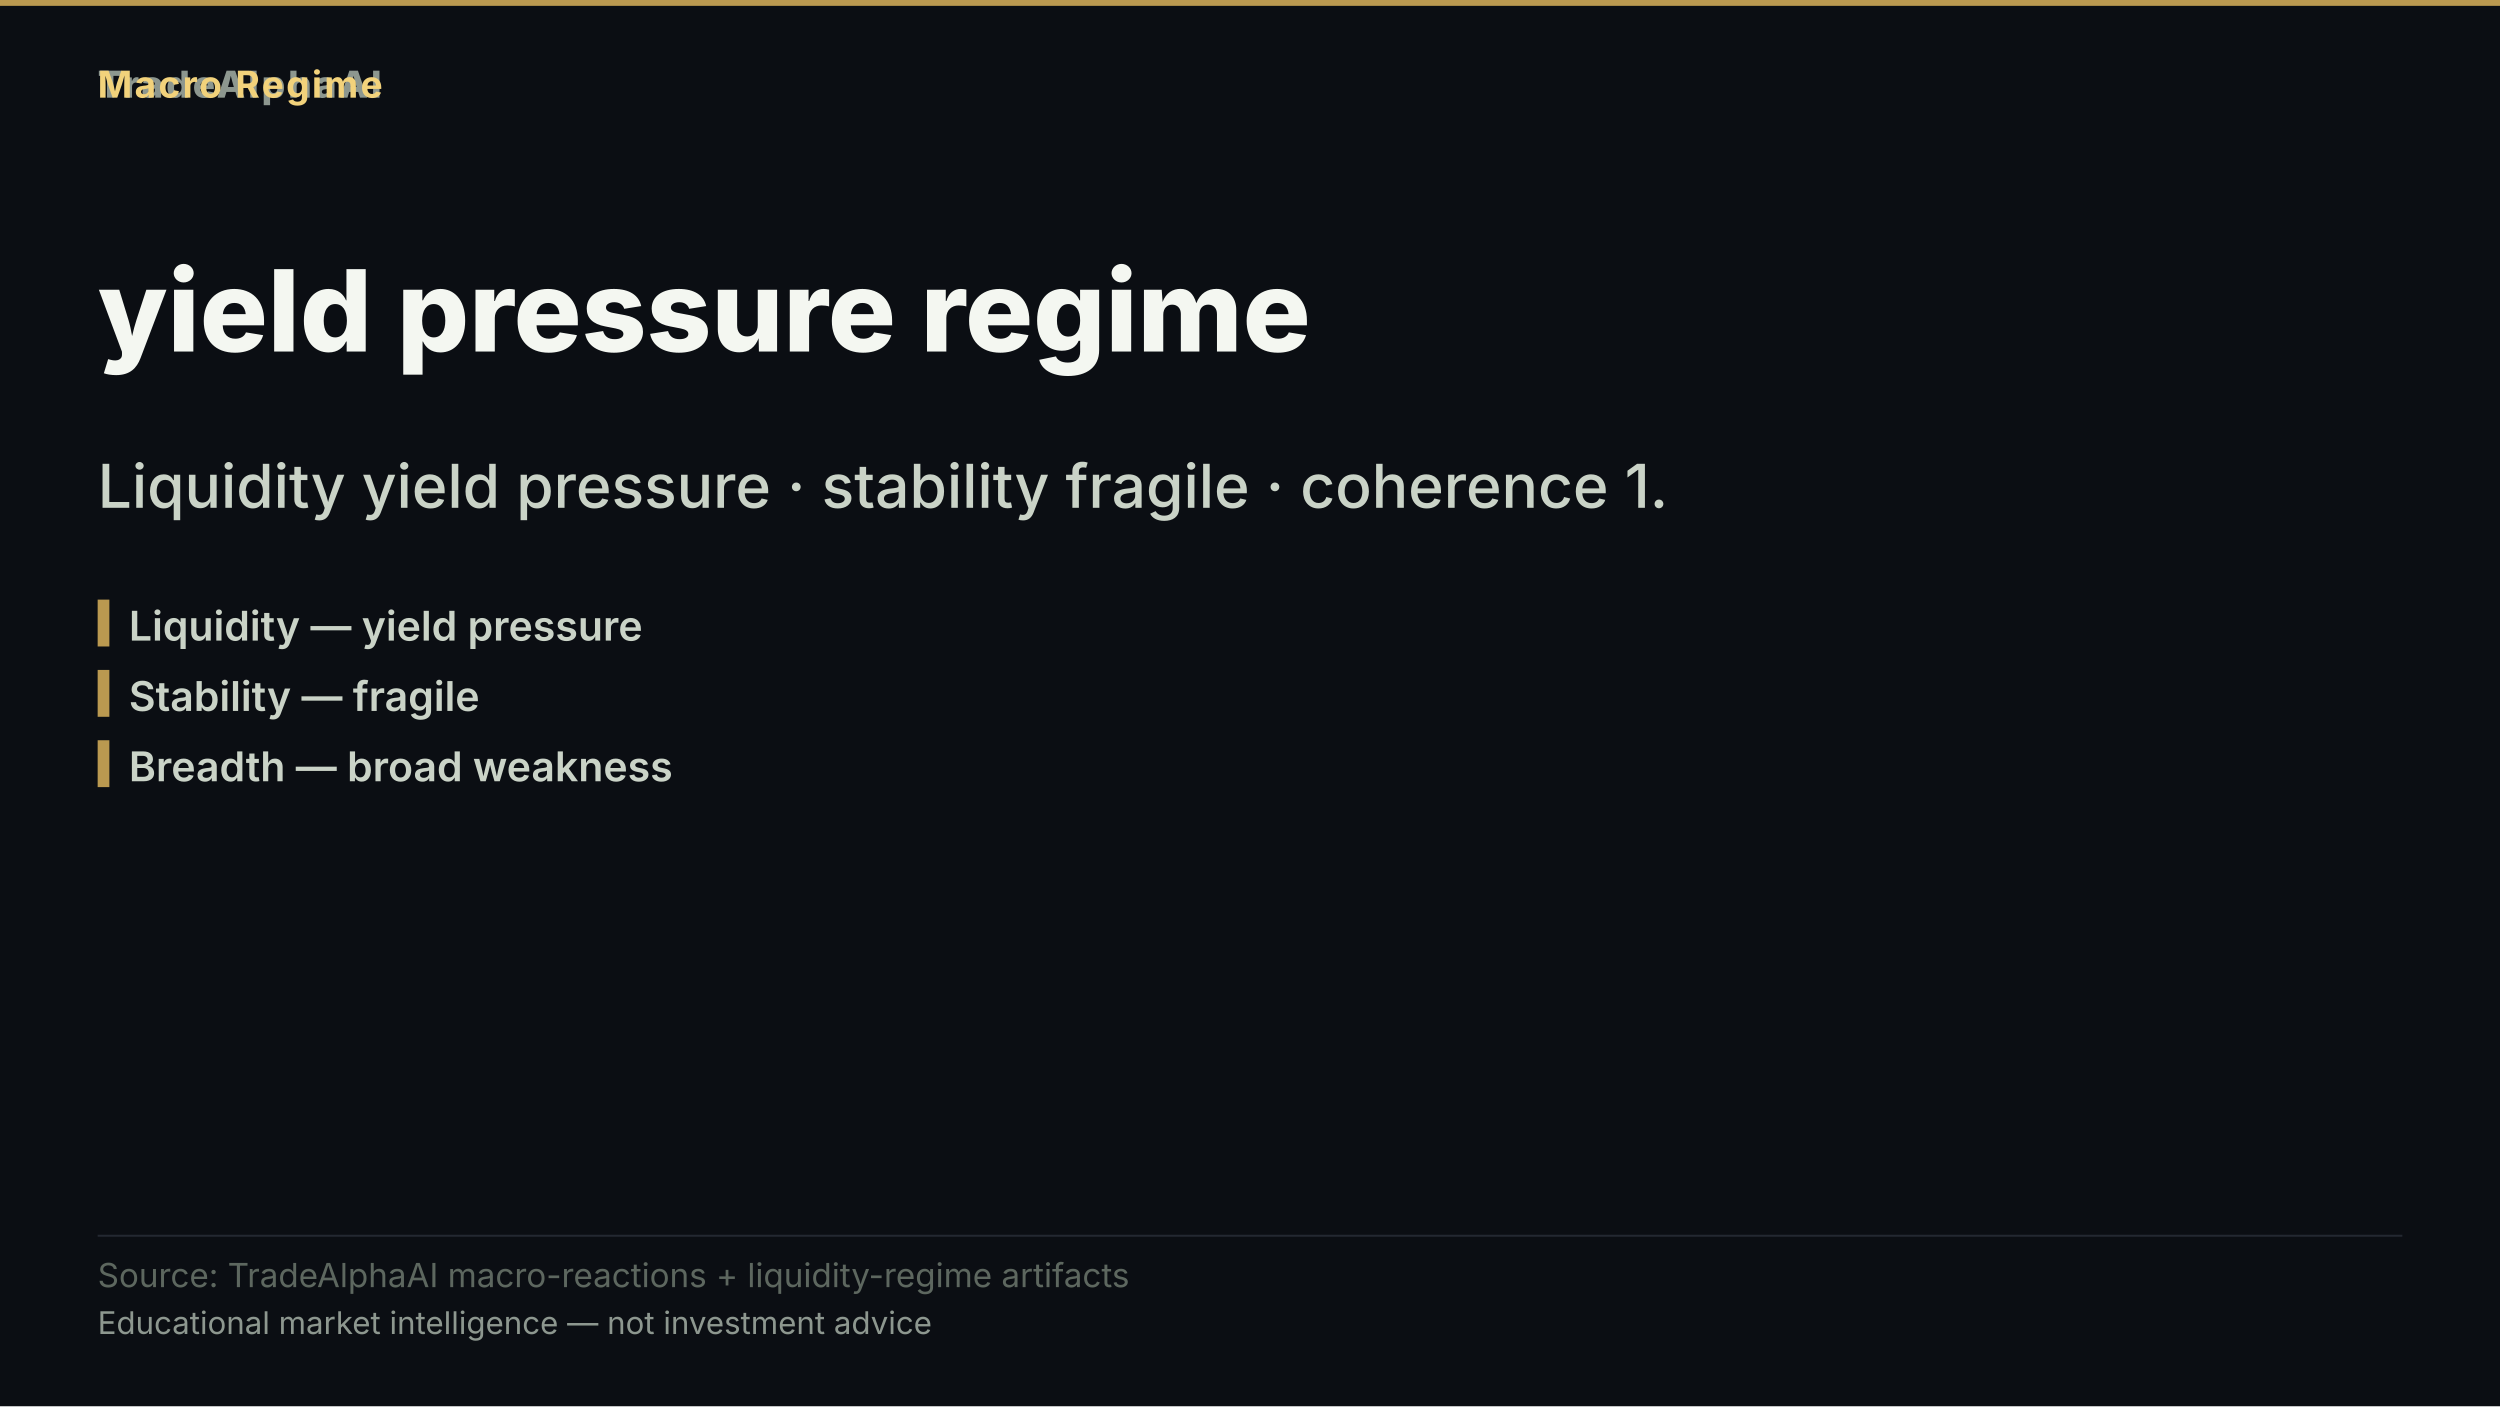
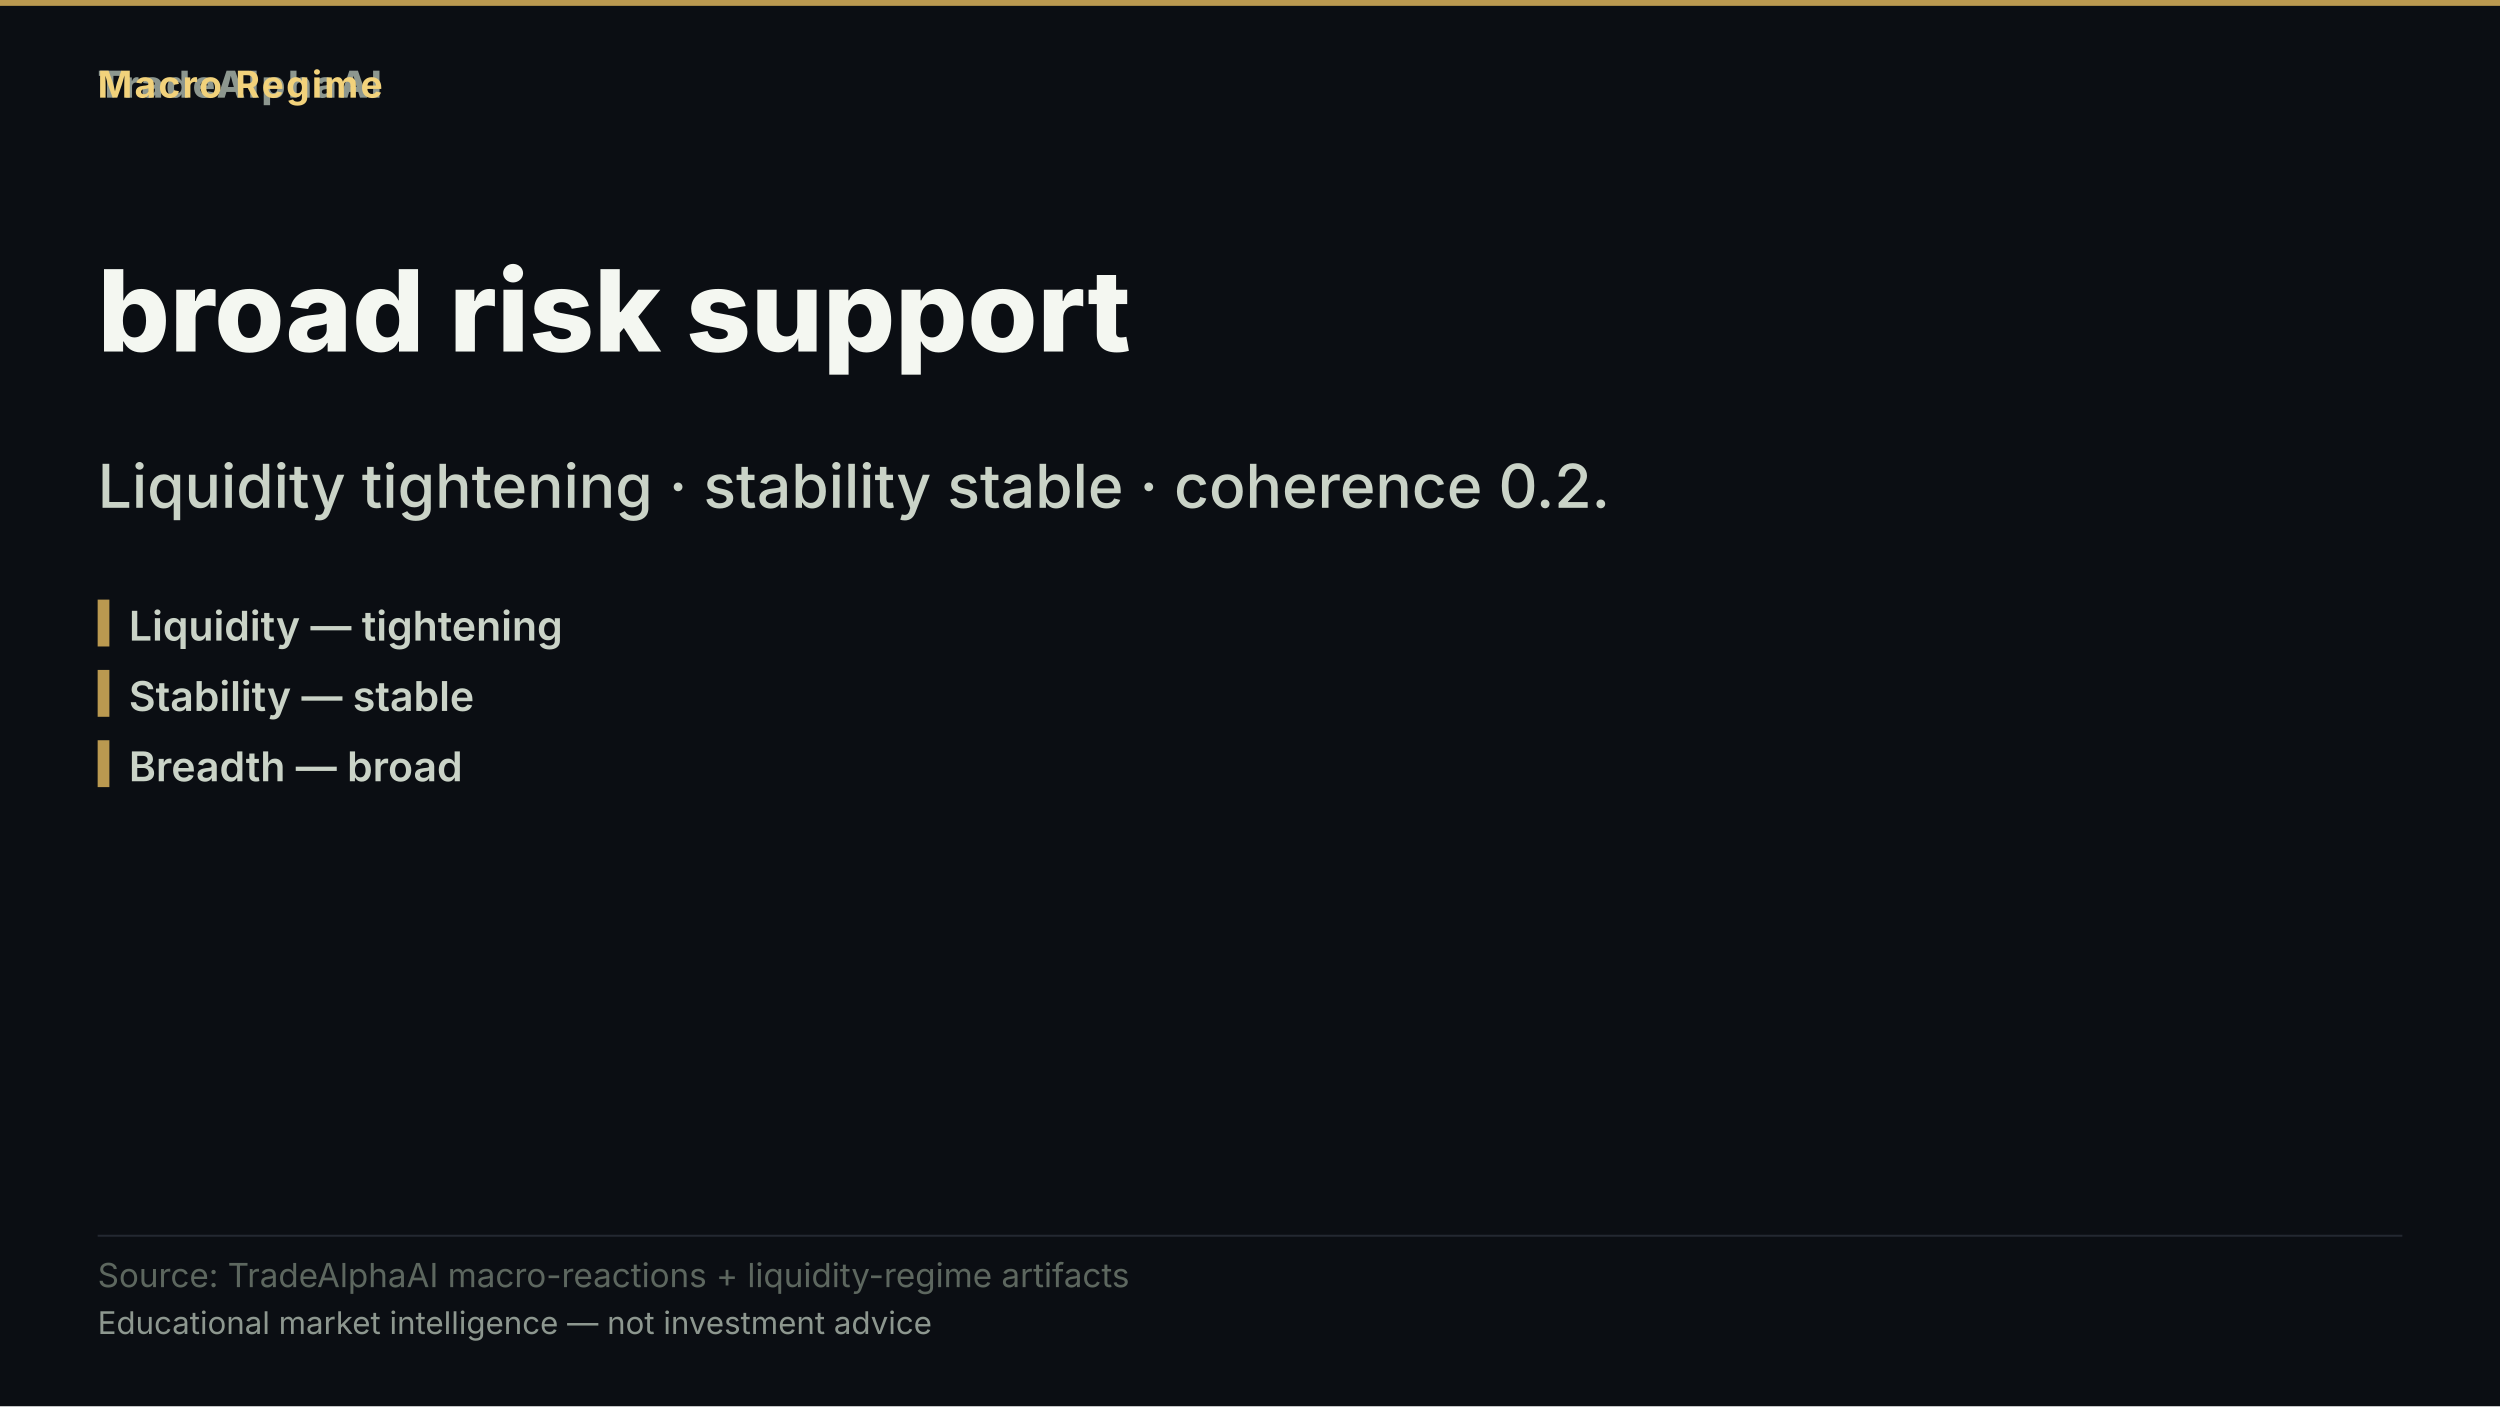
- <svg xmlns="http://www.w3.org/2000/svg" width="1280" height="720" viewBox="0 0 1280 720" role="img" aria-label="yield pressure regime">
+ <svg xmlns="http://www.w3.org/2000/svg" width="1280" height="720" viewBox="0 0 1280 720" role="img" aria-label="broad risk support">
  <rect width="1280" height="720" fill="#0b0e13" />
  <rect x="0" y="0" width="1280" height="3" fill="#d8b15a" opacity="0.85" />
  <text x="50" y="50" font-family="'Inter','Segoe UI','Helvetica Neue',Arial,sans-serif" font-size="19" font-weight="800" letter-spacing="1.5" fill="#8d978f" text-anchor="start">TradeAlphaAI</text>
  <text x="50" y="50" font-family="'Inter','Segoe UI','Helvetica Neue',Arial,sans-serif" font-size="19" font-weight="700" letter-spacing="1.2" fill="#f2d27b" text-anchor="start">Macro Regime</text>
-   <text x="50" y="180" font-family="'Inter','Segoe UI','Helvetica Neue',Arial,sans-serif" font-size="58" font-weight="800" fill="#f4f7f1" text-anchor="start">yield pressure regime</text>
-   <text x="50" y="260" font-family="'Inter','Segoe UI','Helvetica Neue',Arial,sans-serif" font-size="31" font-weight="500" fill="#cad3c7" text-anchor="start">Liquidity yield pressure · stability fragile · coherence 1.</text>
+   <text x="50" y="180" font-family="'Inter','Segoe UI','Helvetica Neue',Arial,sans-serif" font-size="58" font-weight="800" fill="#f4f7f1" text-anchor="start">broad risk support</text>
+   <text x="50" y="260" font-family="'Inter','Segoe UI','Helvetica Neue',Arial,sans-serif" font-size="31" font-weight="500" fill="#cad3c7" text-anchor="start">Liquidity tightening · stability stable · coherence 0.2.</text>
  <rect x="50" y="307" width="6" height="24" fill="#d8b15a" opacity="0.85" />
-   <text x="66" y="328" font-family="'Inter','Segoe UI','Helvetica Neue',Arial,sans-serif" font-size="21" font-weight="600" fill="#cad3c7" text-anchor="start">Liquidity — yield pressure</text>
+   <text x="66" y="328" font-family="'Inter','Segoe UI','Helvetica Neue',Arial,sans-serif" font-size="21" font-weight="600" fill="#cad3c7" text-anchor="start">Liquidity — tightening</text>
  <rect x="50" y="343" width="6" height="24" fill="#d8b15a" opacity="0.85" />
-   <text x="66" y="364" font-family="'Inter','Segoe UI','Helvetica Neue',Arial,sans-serif" font-size="21" font-weight="600" fill="#cad3c7" text-anchor="start">Stability — fragile</text>
+   <text x="66" y="364" font-family="'Inter','Segoe UI','Helvetica Neue',Arial,sans-serif" font-size="21" font-weight="600" fill="#cad3c7" text-anchor="start">Stability — stable</text>
  <rect x="50" y="379" width="6" height="24" fill="#d8b15a" opacity="0.85" />
-   <text x="66" y="400" font-family="'Inter','Segoe UI','Helvetica Neue',Arial,sans-serif" font-size="21" font-weight="600" fill="#cad3c7" text-anchor="start">Breadth — broad weakness</text>
+   <text x="66" y="400" font-family="'Inter','Segoe UI','Helvetica Neue',Arial,sans-serif" font-size="21" font-weight="600" fill="#cad3c7" text-anchor="start">Breadth — broad</text>
  <rect x="50" y="632.2" width="1180" height="1" fill="rgba(148,163,184,0.18)" />
  <text x="50" y="659" font-family="'Inter','Segoe UI','Helvetica Neue',Arial,sans-serif" font-size="17" fill="#5d675f" text-anchor="start">Source: TradeAlphaAI macro-reactions + liquidity-regime artifacts</text>
  <text x="50" y="683" font-family="'Inter','Segoe UI','Helvetica Neue',Arial,sans-serif" font-size="16" fill="#8d978f" text-anchor="start">Educational market intelligence — not investment advice</text>
</svg>
